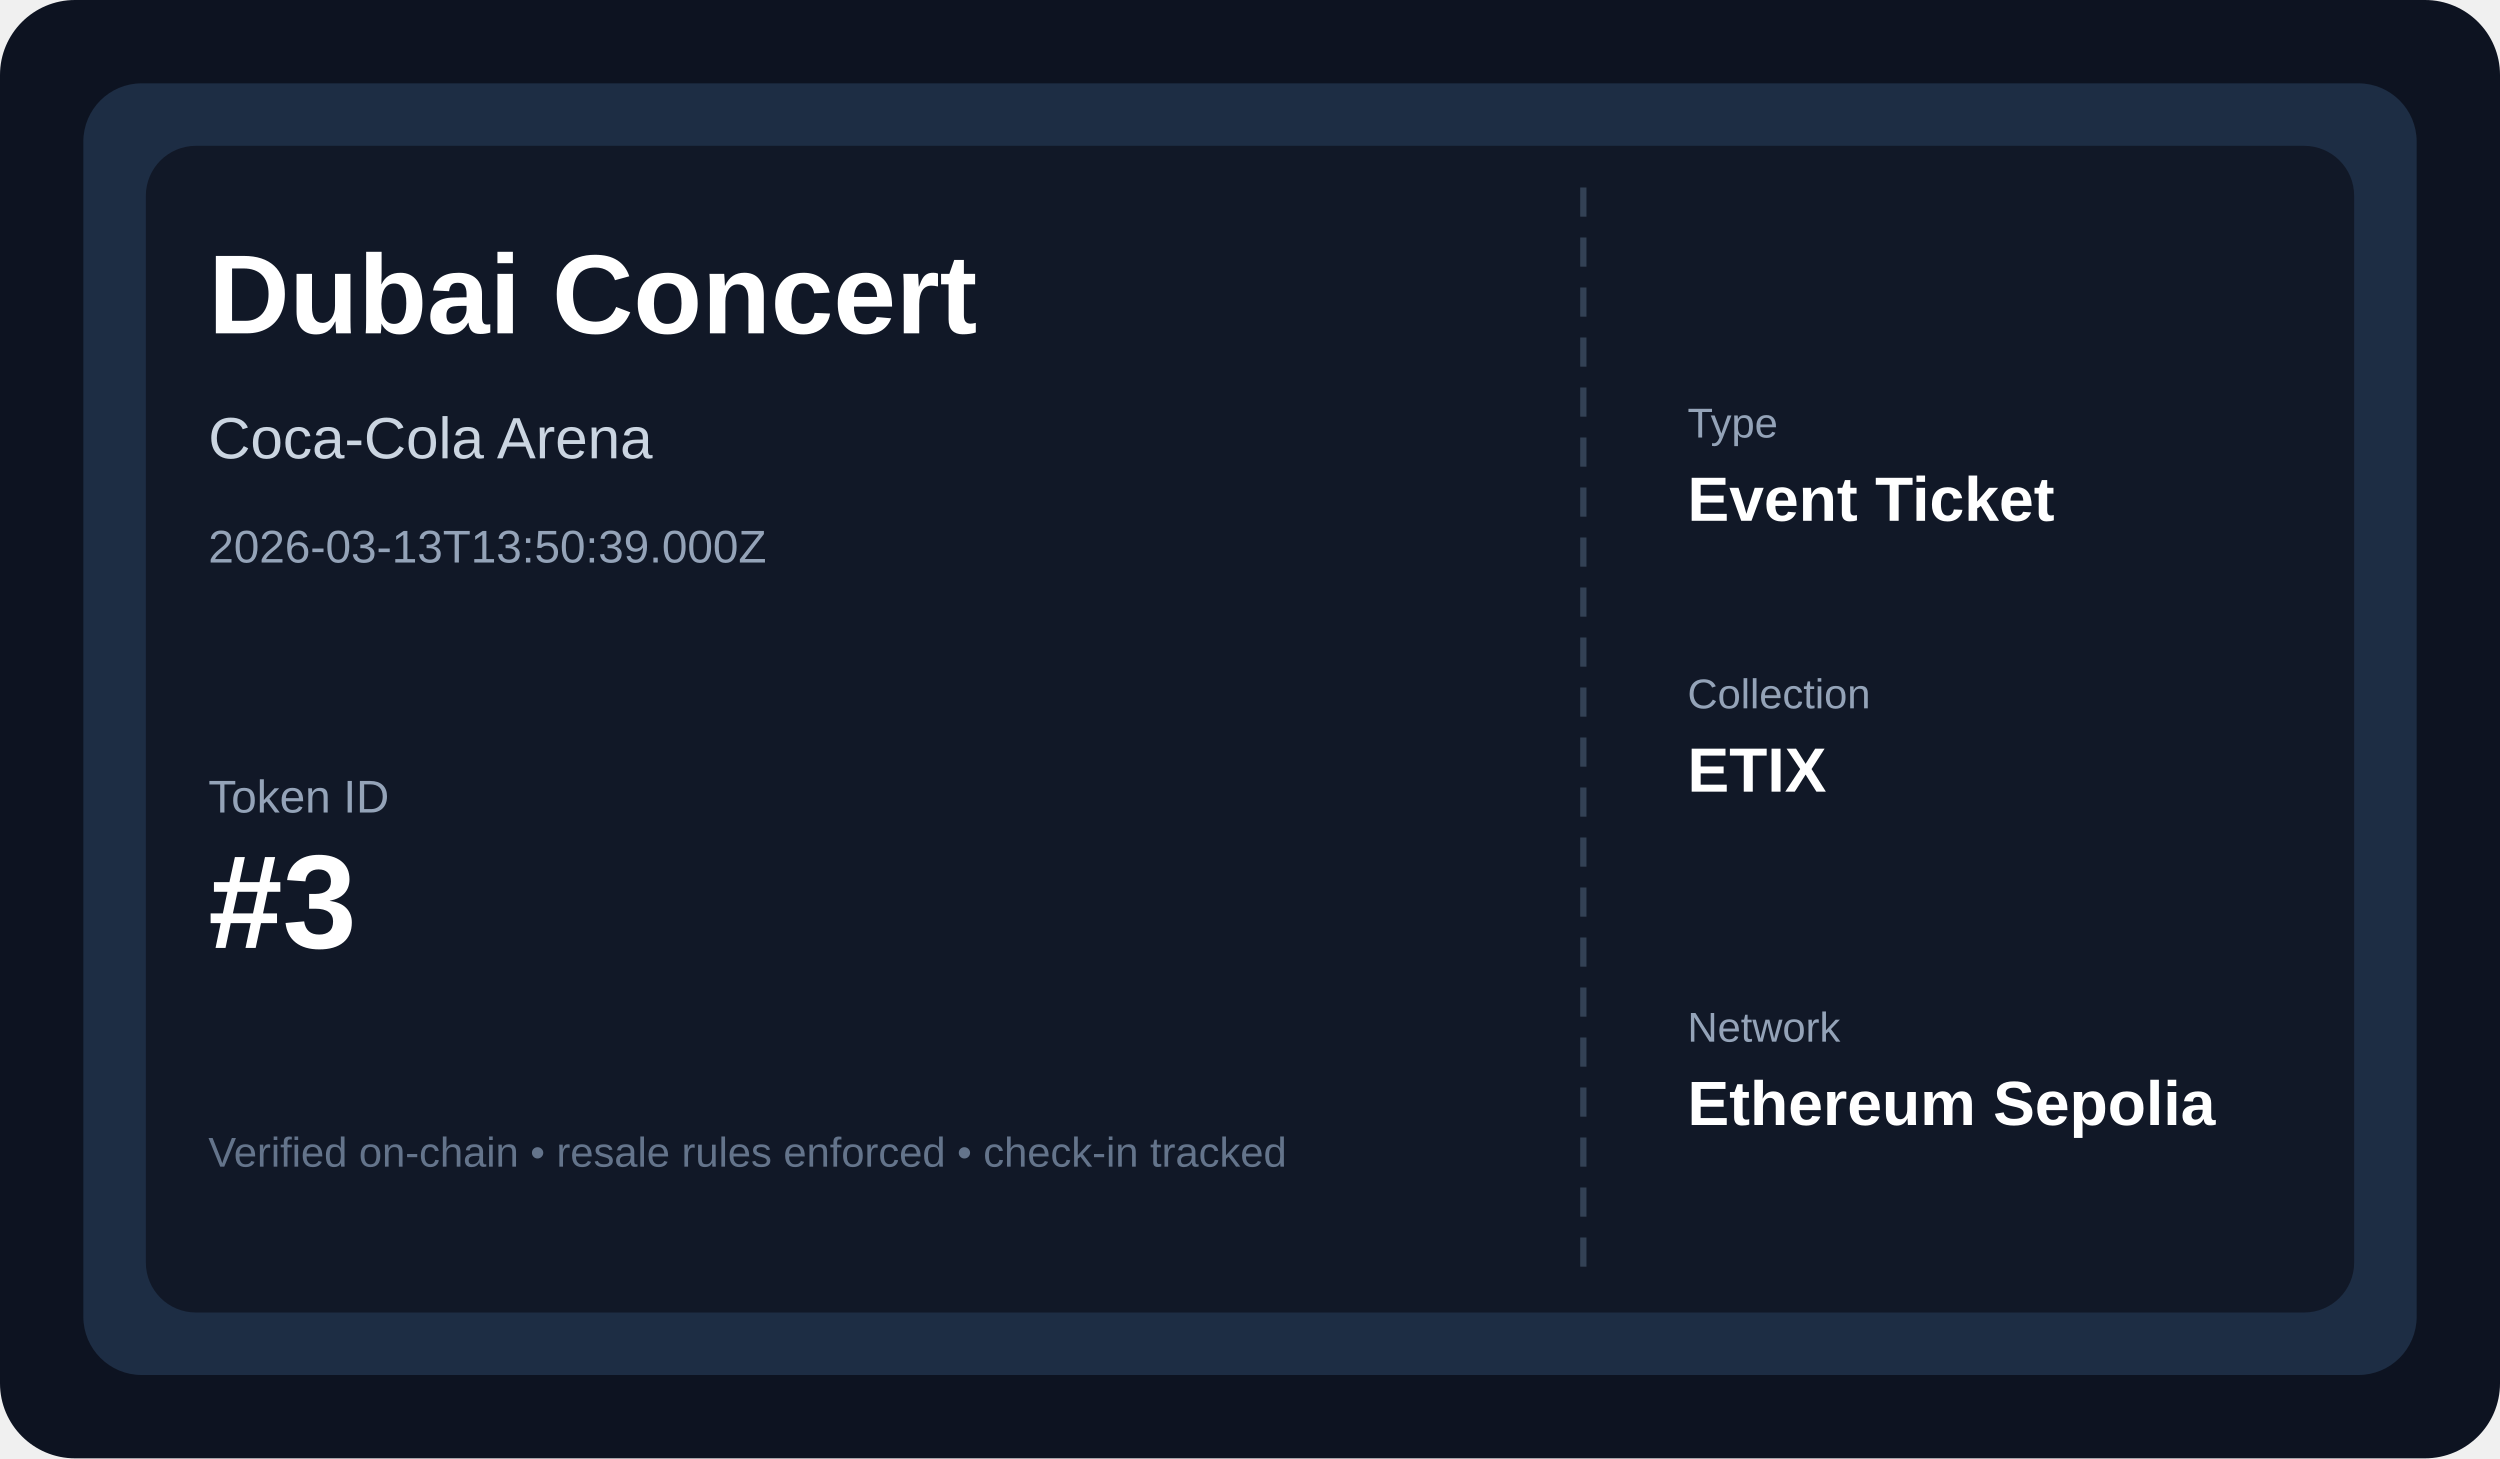
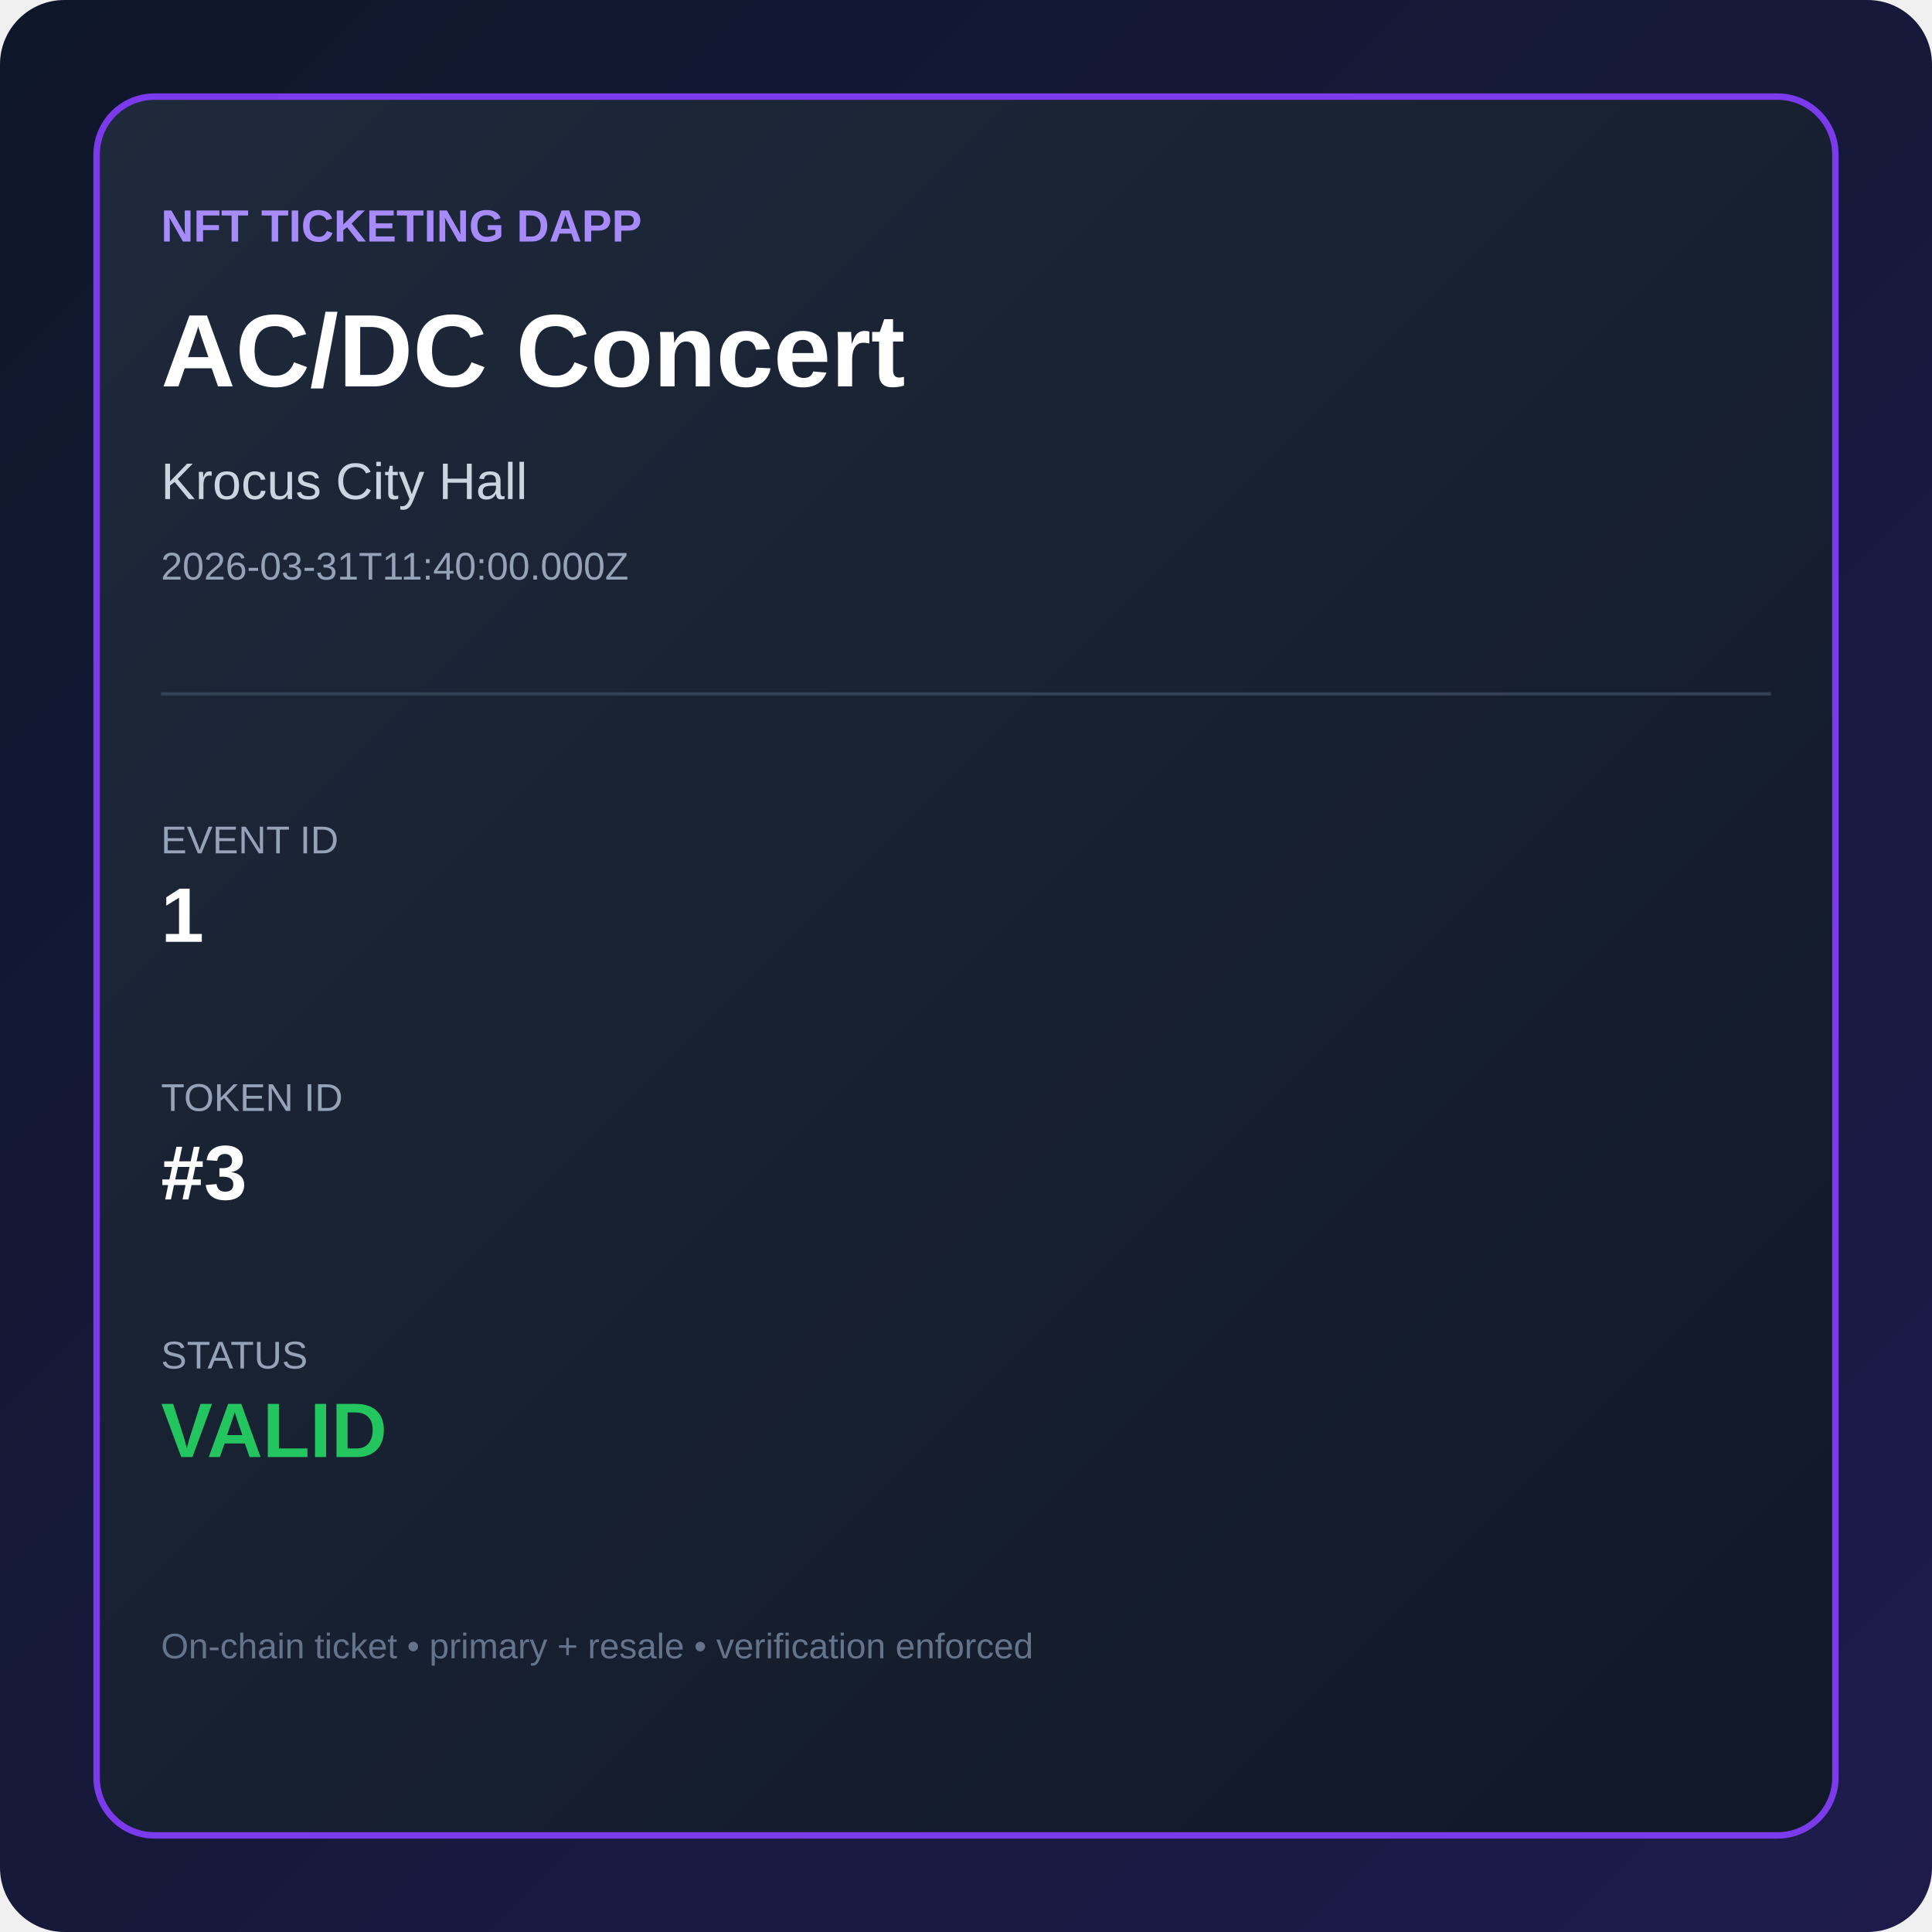
- <svg xmlns="http://www.w3.org/2000/svg" width="1200" height="700" viewBox="0 0 1200 700">
-   <rect width="1200" height="700" rx="36" fill="#0d1321" />
-   <rect x="40" y="40" width="1120" height="620" rx="28" fill="#1d2d44" />
-   <rect x="70" y="70" width="1060" height="560" rx="24" fill="#111827" />
-   <text x="100" y="160" fill="#ffffff" font-size="54" font-family="Arial, sans-serif" font-weight="700">Dubai Concert</text>
-   <text x="100" y="220" fill="#cbd5e1" font-size="28" font-family="Arial, sans-serif">Coca-Cola Arena</text>
-   <text x="100" y="270" fill="#94a3b8" font-size="22" font-family="Arial, sans-serif">2026-03-13T13:50:39.000Z</text>
-   <line x1="760" y1="90" x2="760" y2="610" stroke="#334155" stroke-width="3" stroke-dasharray="14 10" />
-   <text x="100" y="390" fill="#94a3b8" font-size="22" font-family="Arial, sans-serif">Token ID</text>
-   <text x="100" y="455" fill="#ffffff" font-size="64" font-family="Arial, sans-serif" font-weight="700">#3</text>
-   <text x="100" y="560" fill="#64748b" font-size="20" font-family="Arial, sans-serif">Verified on-chain • resale rules enforced • check-in tracked</text>
-   <text x="810" y="210" fill="#94a3b8" font-size="20" font-family="Arial, sans-serif">Type</text>
-   <text x="810" y="250" fill="#ffffff" font-size="30" font-family="Arial, sans-serif" font-weight="700">Event Ticket</text>
-   <text x="810" y="340" fill="#94a3b8" font-size="20" font-family="Arial, sans-serif">Collection</text>
-   <text x="810" y="380" fill="#ffffff" font-size="30" font-family="Arial, sans-serif" font-weight="700">ETIX</text>
-   <text x="810" y="500" fill="#94a3b8" font-size="20" font-family="Arial, sans-serif">Network</text>
-   <text x="810" y="540" fill="#ffffff" font-size="30" font-family="Arial, sans-serif" font-weight="700">Ethereum Sepolia</text>
+ <svg xmlns="http://www.w3.org/2000/svg" width="1200" height="1200" viewBox="0 0 1200 1200">
+   <defs>
+     <linearGradient id="bg" x1="0" y1="0" x2="1" y2="1">
+       <stop offset="0%" stop-color="#0f172a" />
+       <stop offset="100%" stop-color="#1e1b4b" />
+     </linearGradient>
+     <linearGradient id="panel" x1="0" y1="0" x2="1" y2="1">
+       <stop offset="0%" stop-color="#1e293b" />
+       <stop offset="100%" stop-color="#111827" />
+     </linearGradient>
+   </defs>
+   <rect width="1200" height="1200" rx="40" fill="url(#bg)" />
+   <rect x="60" y="60" width="1080" height="1080" rx="36" fill="url(#panel)" stroke="#7c3aed" stroke-width="4" />
+   <text x="100" y="150" fill="#a78bfa" font-size="28" font-family="Arial, sans-serif" font-weight="700">NFT TICKETING DAPP</text>
+   <text x="100" y="240" fill="#ffffff" font-size="64" font-family="Arial, sans-serif" font-weight="700">AC/DC Concert</text>
+   <text x="100" y="310" fill="#cbd5e1" font-size="32" font-family="Arial, sans-serif">Krocus City Hall</text>
+   <text x="100" y="360" fill="#94a3b8" font-size="24" font-family="Arial, sans-serif">2026-03-31T11:40:00.000Z</text>
+   <rect x="100" y="430" width="1000" height="2" fill="#334155" />
+   <text x="100" y="530" fill="#94a3b8" font-size="24" font-family="Arial, sans-serif">EVENT ID</text>
+   <text x="100" y="585" fill="#ffffff" font-size="48" font-family="Arial, sans-serif" font-weight="700">1</text>
+   <text x="100" y="690" fill="#94a3b8" font-size="24" font-family="Arial, sans-serif">TOKEN ID</text>
+   <text x="100" y="745" fill="#ffffff" font-size="48" font-family="Arial, sans-serif" font-weight="700">#3</text>
+   <text x="100" y="850" fill="#94a3b8" font-size="24" font-family="Arial, sans-serif">STATUS</text>
+   <text x="100" y="905" fill="#22c55e" font-size="48" font-family="Arial, sans-serif" font-weight="700">VALID</text>
+   <text x="100" y="1030" fill="#64748b" font-size="22" font-family="Arial, sans-serif">
+     On-chain ticket • primary + resale • verification enforced
+   </text>
</svg>
